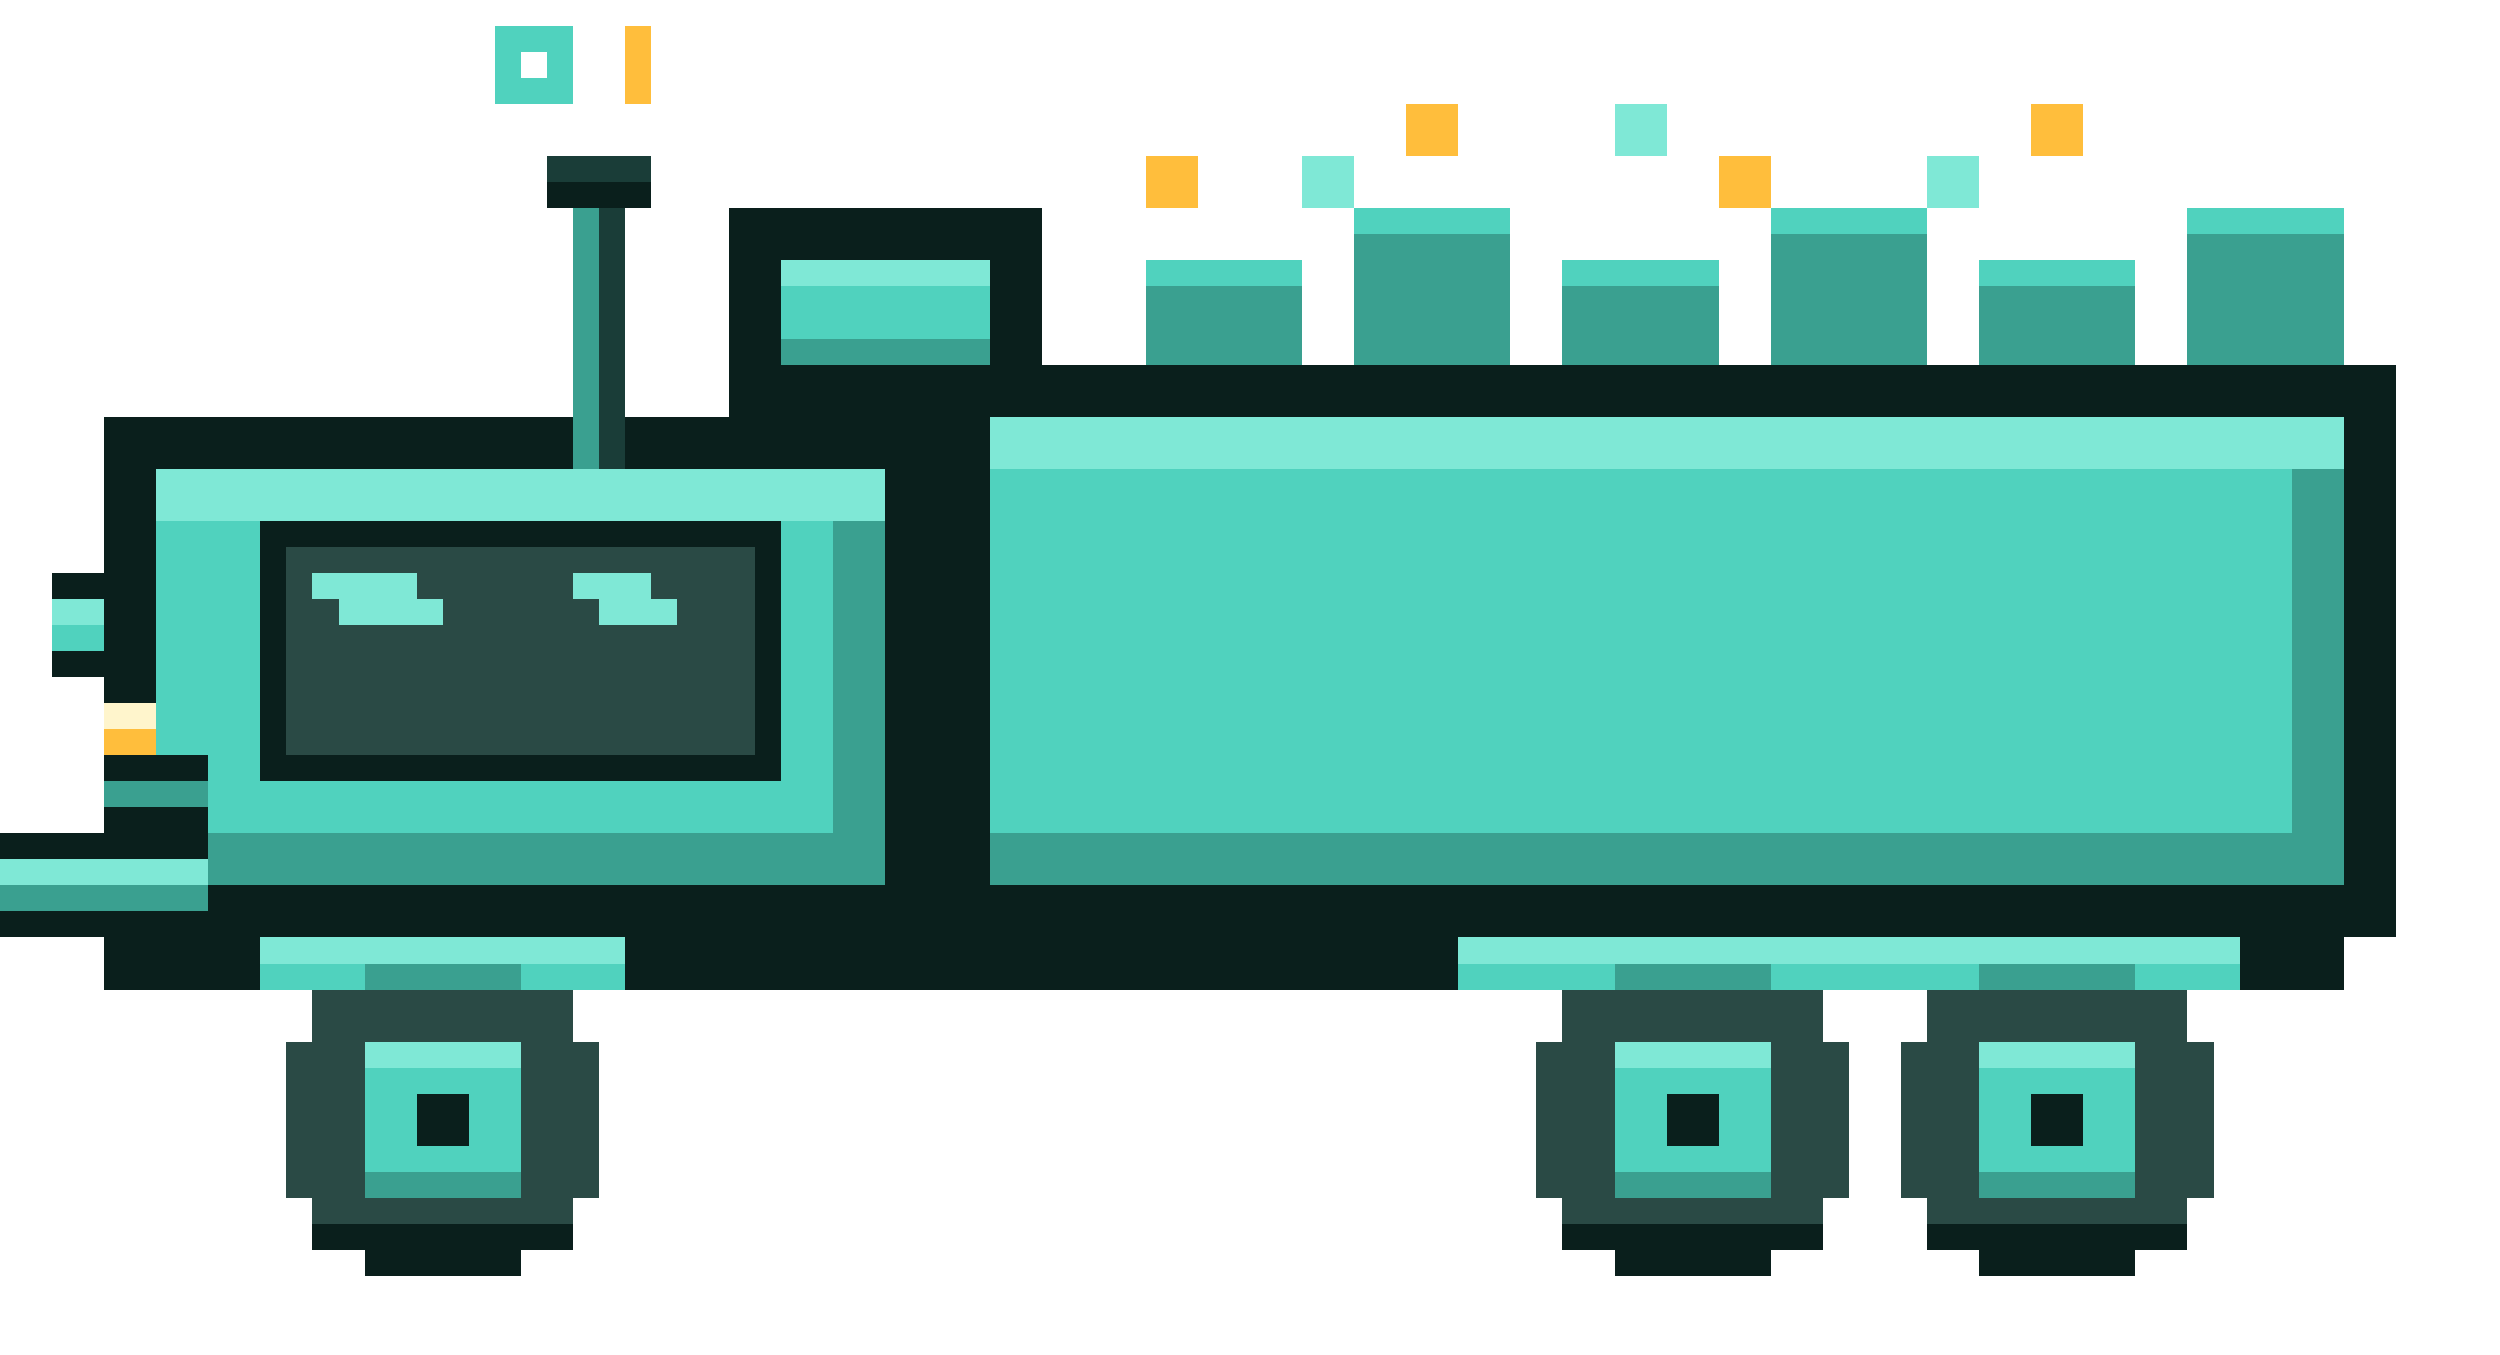
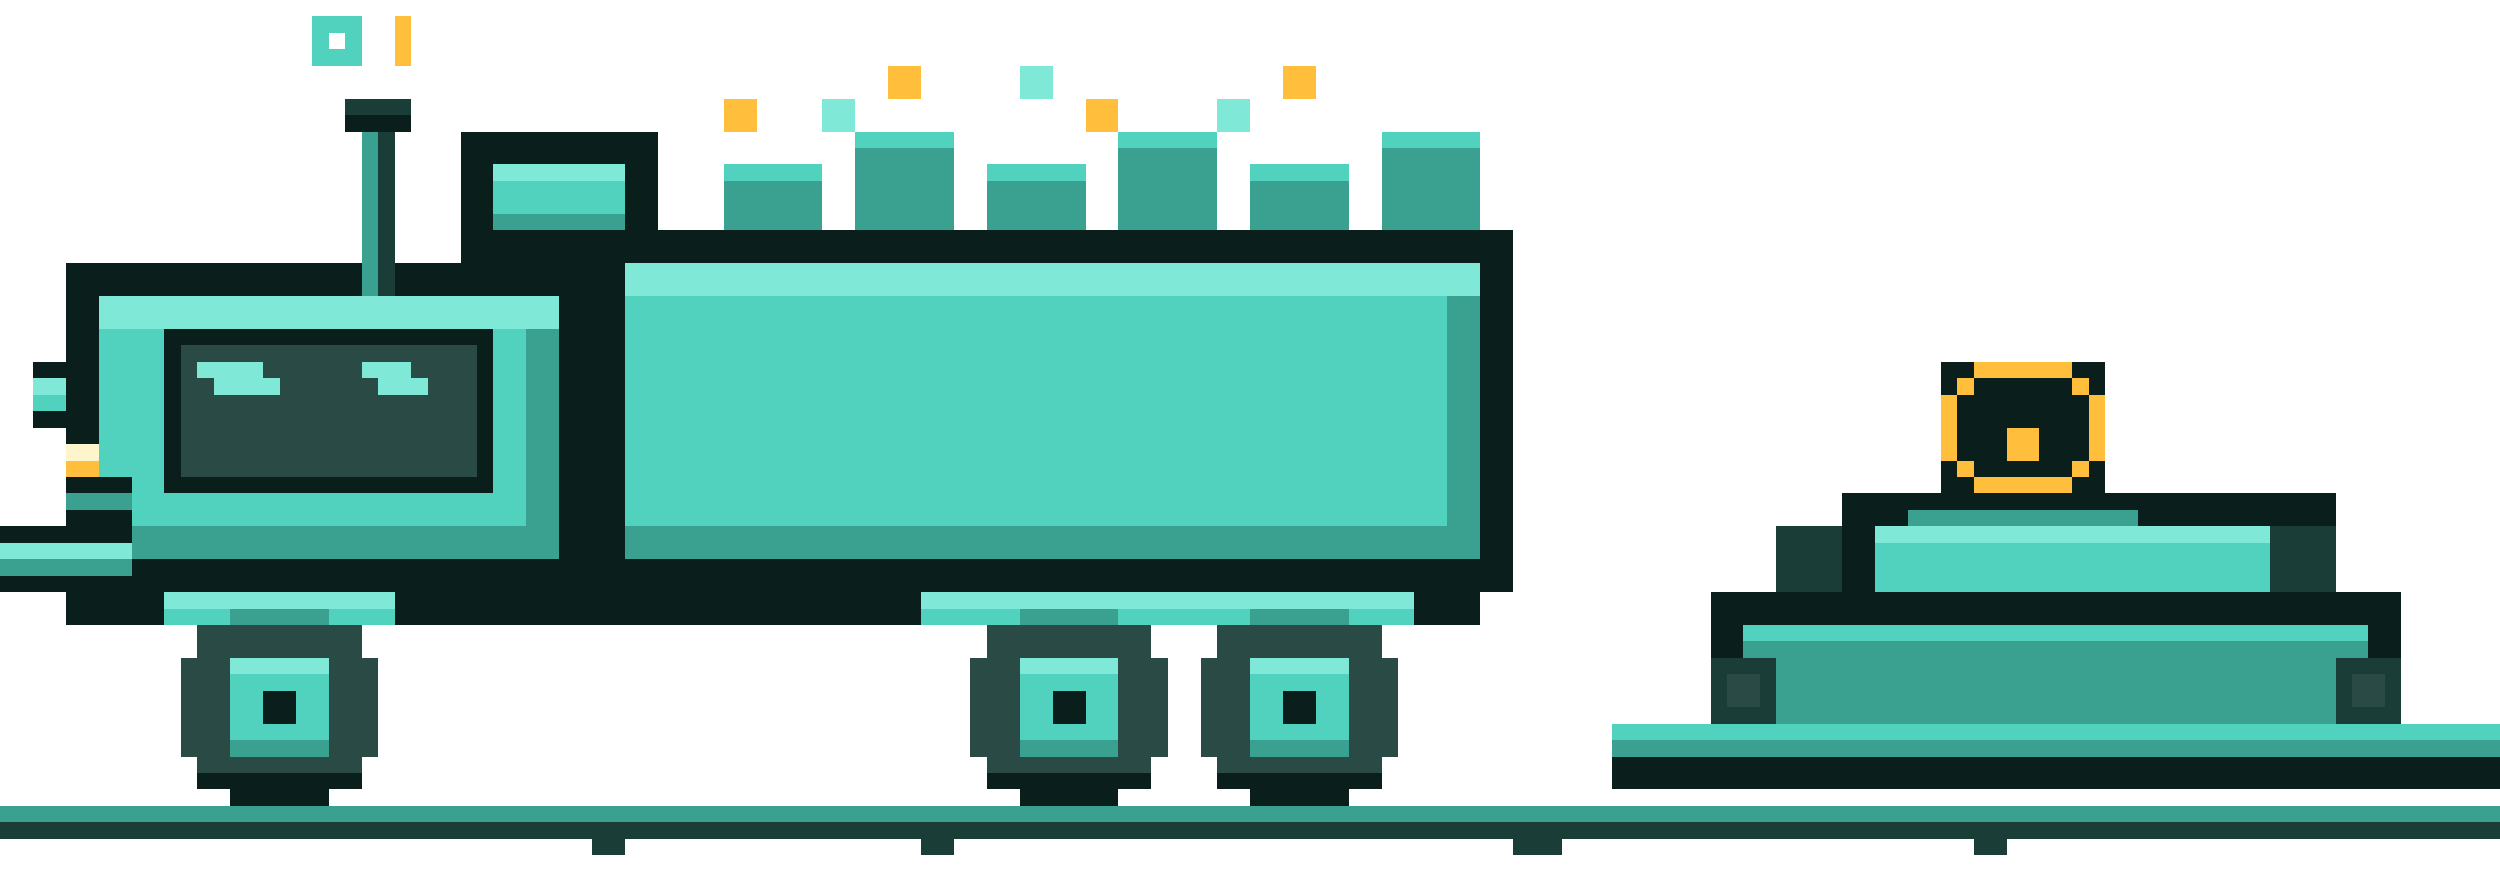
- <svg xmlns="http://www.w3.org/2000/svg" viewBox="0 -4 96 52" shape-rendering="crispEdges" aria-label="The InfoDump dump truck mascot">
+ <svg xmlns="http://www.w3.org/2000/svg" viewBox="0 -4 152 54" shape-rendering="crispEdges" aria-label="The InfoDump: a dump truck delivering to a pile of projects, with Linear Timer prominently featured">
  <g fill="#ffbe3c">
    <rect x="44" y="2" width="2" height="2" />
    <rect x="54" y="0" width="2" height="2" />
    <rect x="66" y="2" width="2" height="2" />
    <rect x="78" y="0" width="2" height="2" />
  </g>
  <g fill="#7fe8d6">
    <rect x="50" y="2" width="2" height="2" />
    <rect x="62" y="0" width="2" height="2" />
    <rect x="74" y="2" width="2" height="2" />
  </g>
  <g fill="#50d2be">
    <rect x="19" y="-3" width="3" height="1" />
    <rect x="19" y="-2" width="1" height="1" />
    <rect x="21" y="-2" width="1" height="1" />
    <rect x="19" y="-1" width="3" height="1" />
  </g>
  <g fill="#ffbe3c">
    <rect x="24" y="-3" width="1" height="3" />
  </g>
  <rect x="44" y="6" width="6" height="6" fill="#3aa090" />
  <rect x="44" y="6" width="6" height="1" fill="#50d2be" />
  <rect x="52" y="4" width="6" height="8" fill="#3aa090" />
  <rect x="52" y="4" width="6" height="1" fill="#50d2be" />
  <rect x="60" y="6" width="6" height="6" fill="#3aa090" />
  <rect x="60" y="6" width="6" height="1" fill="#50d2be" />
  <rect x="68" y="4" width="6" height="8" fill="#3aa090" />
  <rect x="68" y="4" width="6" height="1" fill="#50d2be" />
  <rect x="76" y="6" width="6" height="6" fill="#3aa090" />
  <rect x="76" y="6" width="6" height="1" fill="#50d2be" />
  <rect x="84" y="4" width="6" height="8" fill="#3aa090" />
  <rect x="84" y="4" width="6" height="1" fill="#50d2be" />
  <rect x="36" y="10" width="56" height="22" fill="#0a1f1c" />
  <rect x="38" y="12" width="52" height="18" fill="#50d2be" />
  <rect x="38" y="12" width="52" height="2" fill="#7fe8d6" />
  <rect x="88" y="14" width="2" height="14" fill="#3aa090" />
  <rect x="38" y="28" width="52" height="2" fill="#3aa090" />
  <rect x="4" y="12" width="32" height="20" fill="#0a1f1c" />
  <rect x="6" y="14" width="28" height="16" fill="#50d2be" />
  <rect x="6" y="14" width="28" height="2" fill="#7fe8d6" />
  <rect x="32" y="16" width="2" height="14" fill="#3aa090" />
  <rect x="6" y="28" width="28" height="2" fill="#3aa090" />
  <rect x="10" y="16" width="20" height="10" fill="#0a1f1c" />
  <rect x="11" y="17" width="18" height="8" fill="#2a4a45" />
  <rect x="12" y="18" width="4" height="1" fill="#7fe8d6" />
  <rect x="13" y="19" width="4" height="1" fill="#7fe8d6" />
  <rect x="22" y="18" width="3" height="1" fill="#7fe8d6" />
  <rect x="23" y="19" width="3" height="1" fill="#7fe8d6" />
  <rect x="2" y="18" width="2" height="4" fill="#0a1f1c" />
  <rect x="2" y="19" width="2" height="2" fill="#50d2be" />
  <rect x="2" y="19" width="2" height="1" fill="#7fe8d6" />
  <rect x="4" y="22" width="2" height="3" fill="#0a1f1c" />
  <rect x="4" y="23" width="2" height="2" fill="#ffbe3c" />
  <rect x="4" y="23" width="2" height="1" fill="#fff5cc" />
  <rect x="4" y="25" width="4" height="3" fill="#0a1f1c" />
  <rect x="4" y="26" width="4" height="1" fill="#3aa090" />
  <rect x="0" y="28" width="8" height="4" fill="#0a1f1c" />
  <rect x="0" y="29" width="8" height="2" fill="#3aa090" />
  <rect x="0" y="29" width="8" height="1" fill="#7fe8d6" />
  <rect x="4" y="32" width="86" height="2" fill="#0a1f1c" />
  <rect x="21" y="2" width="4" height="2" fill="#0a1f1c" />
  <rect x="21" y="2" width="4" height="1" fill="#1a3d38" />
  <rect x="22" y="4" width="2" height="10" fill="#1a3d38" />
  <rect x="22" y="4" width="1" height="10" fill="#3aa090" />
  <rect x="28" y="4" width="12" height="8" fill="#0a1f1c" />
  <rect x="30" y="6" width="8" height="4" fill="#50d2be" />
  <rect x="30" y="6" width="8" height="1" fill="#7fe8d6" />
  <rect x="30" y="9" width="8" height="1" fill="#3aa090" />
  <rect x="10" y="32" width="14" height="2" fill="#50d2be" />
  <rect x="10" y="32" width="14" height="1" fill="#7fe8d6" />
  <rect x="56" y="32" width="30" height="2" fill="#50d2be" />
  <rect x="56" y="32" width="30" height="1" fill="#7fe8d6" />
  <rect x="14" y="33" width="6" height="1" fill="#3aa090" />
  <rect x="12" y="34" width="10" height="9" fill="#2a4a45" />
  <rect x="11" y="36" width="1" height="6" fill="#2a4a45" />
  <rect x="22" y="36" width="1" height="6" fill="#2a4a45" />
  <rect x="12" y="43" width="10" height="1" fill="#0a1f1c" />
  <rect x="14" y="44" width="6" height="1" fill="#0a1f1c" />
  <rect x="14" y="36" width="6" height="6" fill="#50d2be" />
  <rect x="14" y="36" width="6" height="1" fill="#7fe8d6" />
  <rect x="14" y="41" width="6" height="1" fill="#3aa090" />
  <rect x="16" y="38" width="2" height="2" fill="#0a1f1c" />
  <rect x="62" y="33" width="6" height="1" fill="#3aa090" />
  <rect x="60" y="34" width="10" height="9" fill="#2a4a45" />
  <rect x="59" y="36" width="1" height="6" fill="#2a4a45" />
  <rect x="70" y="36" width="1" height="6" fill="#2a4a45" />
  <rect x="60" y="43" width="10" height="1" fill="#0a1f1c" />
  <rect x="62" y="44" width="6" height="1" fill="#0a1f1c" />
  <rect x="62" y="36" width="6" height="6" fill="#50d2be" />
  <rect x="62" y="36" width="6" height="1" fill="#7fe8d6" />
  <rect x="62" y="41" width="6" height="1" fill="#3aa090" />
  <rect x="64" y="38" width="2" height="2" fill="#0a1f1c" />
  <rect x="76" y="33" width="6" height="1" fill="#3aa090" />
  <rect x="74" y="34" width="10" height="9" fill="#2a4a45" />
  <rect x="73" y="36" width="1" height="6" fill="#2a4a45" />
  <rect x="84" y="36" width="1" height="6" fill="#2a4a45" />
  <rect x="74" y="43" width="10" height="1" fill="#0a1f1c" />
  <rect x="76" y="44" width="6" height="1" fill="#0a1f1c" />
  <rect x="76" y="36" width="6" height="6" fill="#50d2be" />
  <rect x="76" y="36" width="6" height="1" fill="#7fe8d6" />
  <rect x="76" y="41" width="6" height="1" fill="#3aa090" />
  <rect x="78" y="38" width="2" height="2" fill="#0a1f1c" />
+   <rect x="98" y="40" width="54" height="4" fill="#0a1f1c" />
+   <rect x="98" y="40" width="54" height="2" fill="#3aa090" />
+   <rect x="98" y="40" width="54" height="1" fill="#50d2be" />
+   <rect x="104" y="32" width="42" height="8" fill="#0a1f1c" />
+   <rect x="106" y="34" width="38" height="6" fill="#3aa090" />
+   <rect x="106" y="34" width="38" height="1" fill="#50d2be" />
+   <rect x="112" y="26" width="30" height="6" fill="#0a1f1c" />
+   <rect x="114" y="28" width="26" height="4" fill="#50d2be" />
+   <rect x="114" y="28" width="26" height="1" fill="#7fe8d6" />
+   <rect x="118" y="18" width="10" height="10" fill="#0a1f1c" />
+   <rect x="120" y="18" width="6" height="1" fill="#ffbe3c" />
+   <rect x="119" y="19" width="1" height="1" fill="#ffbe3c" />
+   <rect x="126" y="19" width="1" height="1" fill="#ffbe3c" />
+   <rect x="118" y="20" width="1" height="4" fill="#ffbe3c" />
+   <rect x="127" y="20" width="1" height="4" fill="#ffbe3c" />
+   <rect x="119" y="24" width="1" height="1" fill="#ffbe3c" />
+   <rect x="126" y="24" width="1" height="1" fill="#ffbe3c" />
+   <rect x="120" y="25" width="6" height="1" fill="#ffbe3c" />
+   <rect x="122" y="22" width="2" height="2" fill="#ffbe3c" />
+   <rect x="116" y="27" width="14" height="1" fill="#3aa090" />
+   <rect x="104" y="36" width="4" height="4" fill="#1a3d38" />
+   <rect x="105" y="37" width="2" height="2" fill="#2a4a45" />
+   <rect x="142" y="36" width="4" height="4" fill="#1a3d38" />
+   <rect x="143" y="37" width="2" height="2" fill="#2a4a45" />
+   <rect x="108" y="28" width="4" height="4" fill="#1a3d38" />
+   <rect x="138" y="28" width="4" height="4" fill="#1a3d38" />
+   <rect x="0" y="45" width="152" height="2" fill="#1a3d38" />
+   <rect x="0" y="45" width="152" height="1" fill="#3aa090" />
+   <rect x="36" y="47" width="2" height="1" fill="#1a3d38" />
+   <rect x="56" y="47" width="2" height="1" fill="#1a3d38" />
+   <rect x="92" y="47" width="3" height="1" fill="#1a3d38" />
+   <rect x="120" y="47" width="2" height="1" fill="#1a3d38" />
</svg>
